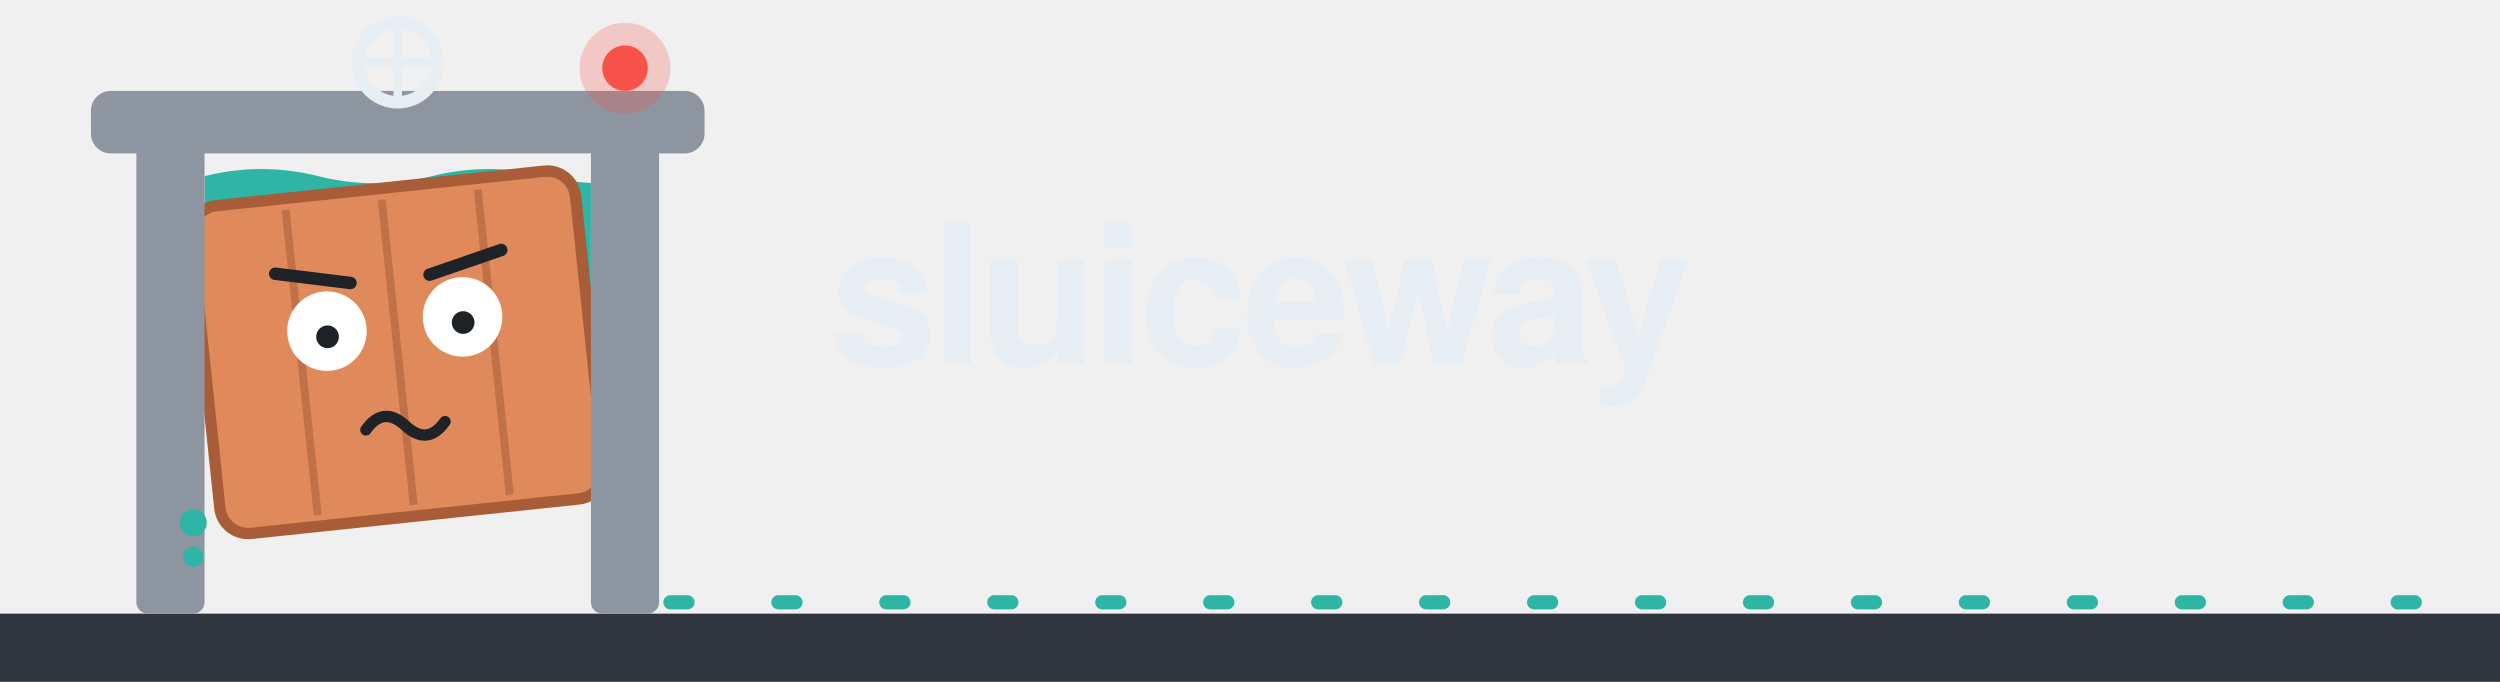
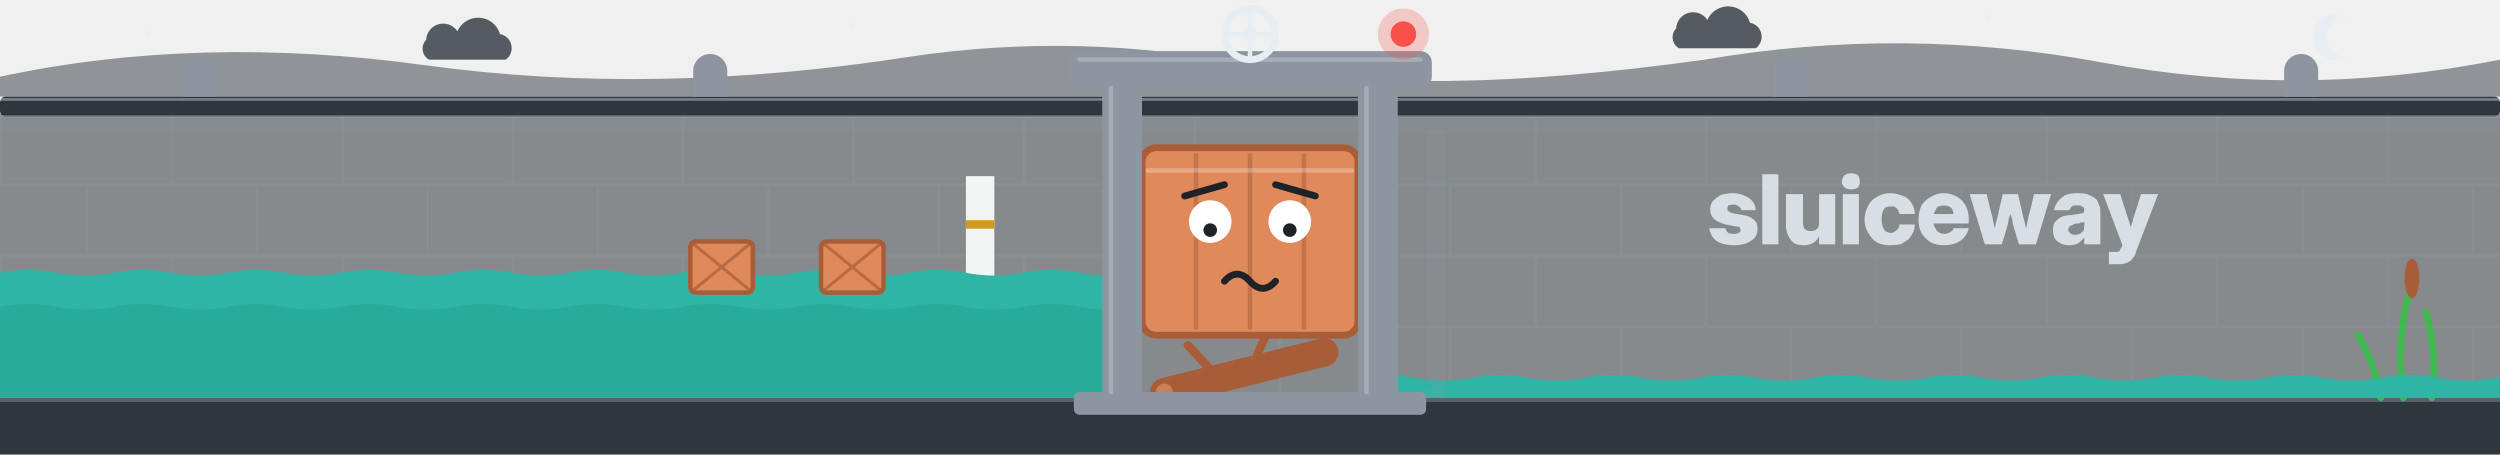
- <svg xmlns="http://www.w3.org/2000/svg" viewBox="0 0 440 120" width="440" height="120" role="img" aria-label="Sluiceway: something failed">
-   <style>.bob{animation:bob 2.6s ease-in-out infinite}.bob2{animation:bob 2.6s ease-in-out -1.1s infinite}.bob3{animation:bob 2.6s ease-in-out -1.9s infinite}@keyframes bob{50%{transform:translateY(-2.5px)}}.hop{animation:hop .9s ease-in-out infinite}.hop2{animation:hop .9s ease-in-out -.3s infinite}.hop3{animation:hop .9s ease-in-out -.6s infinite}@keyframes hop{0%,100%{transform:translateY(0)}40%{transform:translateY(-6px)}}.spin{transform-box:fill-box;transform-origin:center;animation:spin 2.4s linear infinite}@keyframes spin{to{transform:rotate(360deg)}}.wave{animation:wave 3.2s linear infinite}.fast{animation-duration:1.1s}.slow{animation-duration:6s}@keyframes wave{to{transform:translateX(-40px)}}.blink{animation:blink 1s steps(2,start) infinite}@keyframes blink{to{visibility:hidden}}.zz{animation:zz 3s ease-out infinite}.zz2{animation:zz 3s ease-out -1.5s infinite}@keyframes zz{0%{opacity:0;transform:translate(0,4px)}30%{opacity:1}100%{opacity:0;transform:translate(6px,-12px)}}.look{animation:look 4s ease-in-out infinite}@keyframes look{0%,40%{transform:translateX(-2px)}50%,90%{transform:translateX(2px)}100%{transform:translateX(-2px)}}.wag{transform-box:fill-box;transform-origin:0% 100%;animation:wag 1s ease-in-out infinite}@keyframes wag{50%{transform:rotate(-24deg)}}.puff{transform-box:fill-box;transform-origin:center;animation:puff 1.6s ease-in-out infinite}@keyframes puff{50%{transform:scale(1.035,1.01)}}.squirt{animation:squirt 1.2s ease-out infinite}.squirt2{animation:squirt 1.2s ease-out -.6s infinite}@keyframes squirt{0%{opacity:1;transform:translate(0,0)}100%{opacity:0;transform:translate(var(--dx,-12px),10px)}}.drift{animation:drift 14s linear infinite}@keyframes drift{from{transform:translateX(0)}to{transform:translateX(340px)}}.roll{animation:drift 9s linear infinite}.shake{animation:shake .5s ease-in-out infinite}@keyframes shake{25%{transform:translateX(-1.2px)}75%{transform:translateX(1.2px)}}@media (prefers-reduced-motion:reduce){*{animation:none!important}}</style>
-   <rect x="0" y="108" width="440" height="12" fill="#30363d" />
-   <path d="M118 106 h322" stroke="#2fb5a5" stroke-width="2.5" stroke-dasharray="3 16" stroke-linecap="round" />
+ <svg xmlns="http://www.w3.org/2000/svg" viewBox="0 0 880 160" width="880" height="160" role="img" aria-label="Sluiceway: something failed">
+   <style>.bob{animation:bob 2.6s ease-in-out infinite}.bob2{animation:bob 2.6s ease-in-out -1.1s infinite}.wave{animation:wave 3.2s linear infinite}.slow{animation-duration:6s}.blink{animation:blink 1s steps(2,start) infinite}.lid{transform-box:fill-box;transform-origin:center;animation:lid 5s ease-in-out infinite}.strain{animation:strain 1.2s ease-in-out infinite}.cloud{animation:cloud 40s ease-in-out infinite alternate}@keyframes bob{50%{transform:translateY(-2.5px)}}@keyframes wave{to{transform:translateX(40px)}}@keyframes blink{to{visibility:hidden}}@keyframes lid{0%,93%,100%{transform:scaleY(1)}96.5%{transform:scaleY(.08)}}@keyframes strain{50%{transform:translateY(1.6px)}}@keyframes cloud{to{transform:translateX(70px)}}@media (prefers-reduced-motion:reduce){*{animation:none!important}}</style>
+   <path d="M0 34V27q70 -15 150 -4t170 -3q60 -9 120 3t160 -2q70 -12 140 1t140 -1V34z" fill="#30363d" opacity=".5" />
+   <g fill="#30363d" opacity=".8">
+     <path class="cloud" d="M150 14a6 6 0 0 1 11 -3a8 8 0 0 1 15 1a5 5 0 0 1 2 9h-27a4.5 4.5 0 0 1 -1 -7z" />
+     <path class="cloud" d="M590 10a6 6 0 0 1 11 -3a8 8 0 0 1 15 1a5 5 0 0 1 2 9h-27a4.5 4.5 0 0 1 -1 -7z" />
+   </g>
+   <path d="M826 6a8 8 0 1 0 0 14a6.5 6.5 0 0 1 0 -14z" fill="#e6edf3" opacity=".85" />
+   <g fill="#e6edf3" opacity=".6">
+     <circle cx="300" cy="9" r="1" />
+     <circle cx="700" cy="6" r="1" />
+     <circle cx="52" cy="12" r="1" />
+   </g>
+   <rect y="40" width="880" height="100" fill="#30363d" opacity=".55" />
+   <g stroke="#8d96a0" opacity=".3">
+     <path d="M0 65H880M0 90H880M0 115H880" />
+     <path d="M0 52.5H880M0 102.5H880M30 77.5H880M30 127.5H880" stroke-width="25" stroke-dasharray="1 59" />
+   </g>
+   <rect y="41" width="880" height="6" fill="#8d96a0" opacity=".16" />
+   <rect y="34" width="880" height="7" rx="2" fill="#30363d" />
+   <path d="M0 35H880" stroke="#ffffff" opacity=".35" />
+   <path d="M0 41H880" stroke="#8d96a0" opacity=".5" />
+   <g fill="#8d96a0">
+     <path d="M64 34v-9a6 6 0 0 1 12 0v9z" />
+     <path d="M244 34v-9a6 6 0 0 1 12 0v9z" />
+     <path d="M624 34v-9a6 6 0 0 1 12 0v9z" />
+     <path d="M804 34v-9a6 6 0 0 1 12 0v9z" />
+   </g>
+   <rect y="140" width="880" height="20" fill="#30363d" />
+   <path d="M0 140.75H880" stroke="#8d96a0" stroke-width="1.5" opacity=".45" />
+   <rect x="340" y="62" width="10" height="72" fill="#ffffff" opacity=".9" />
+   <path d="M340 79h10M340 100h10M340 120h10" stroke="#d29922" stroke-width="3" />
+   <path transform="translate(601 86) scale(0.3333)" d="M28 1q-7 0-13-2q-6-2-9-6q-3-4-4-10h17q1 3 3 5q2 1 6 1q3 0 5-1q2-1 2-3q0-2-1-3q-2-1-5-1l-10-2q-7-2-11-5q-5-4-5-11q0-5 3-9q3-3 8-6q6-2 13-2q7 0 13 3q5 2 8 6q3 4 3 9h-15q0-2-3-4q-2-2-5-2q-4 0-6 1q-1 2-1 4q0 1 1 2q2 1 4 2l11 2q8 1 12 5q4 3 4 9q0 6-3 10q-4 4-9 6q-6 2-13 2zM75-74v74h-17v-74zM102 1q-6 0-10-2q-4-3-6-7q-3-5-3-12v-33h18v30q0 5 2 7q2 2 6 2q3 0 5-1q2-1 3-3q1-2 1-6v-29h17v53h-17v-14h3q-3 7-7 11q-5 4-12 4zM143 0v-53h17v53zM152-58q-4 0-7-2q-3-3-3-6q0-4 3-7q3-2 7-2q4 0 7 2q2 3 2 7q0 3-2 6q-3 2-7 2zM193 1q-8 0-14-3q-6-4-9-10q-4-6-4-14q0-8 4-15q3-6 9-9q6-4 14-4q6 0 11 2q4 1 8 4q3 3 5 7q2 4 2 9h-16q-1-2-1-3q-1-2-2-3q-1-1-3-2q-1 0-3 0q-3 0-6 1q-2 2-3 5q-1 3-1 8q0 4 1 7q1 3 3 5q3 2 6 2q2 0 3-1q2-1 3-2q1-1 2-2q0-2 1-4h16q0 5-2 9q-2 4-5 7q-4 3-8 5q-5 1-11 1zM250 1q-8 0-14-3q-6-4-10-10q-3-6-3-14q0-8 3-15q4-6 10-9q6-4 13-4q6 0 11 2q5 2 9 6q3 3 5 8q2 5 2 11v5h-48v-10h40l-8 2q0-4-1-6q-1-3-4-4q-2-1-5-1q-3 0-6 1q-2 1-3 4q-2 2-2 6v7q0 4 2 6q1 3 3 4q3 2 6 2q3 0 5-1q2-1 3-2q2-1 2-3h16q-1 5-5 10q-4 4-9 6q-6 2-12 2zM293 0l-16-53h18l4 17q2 6 3 12q1 6 3 12h-3q2-6 3-12q2-6 3-12l4-17h16l4 17q1 6 3 12q1 6 3 12h-2q1-6 2-12q1-6 3-12l4-17h18l-16 53h-18l-6-20q-1-3-1-6q-1-3-2-6q-1-3-1-6h3q-1 3-2 6q-1 3-2 6q0 3-1 6l-6 20zM383 1q-6 0-10-2q-4-2-6-5q-2-3-2-9q0-4 1-7q2-3 5-5q2-2 6-3q4-1 8-1q5-1 7-1q3-1 5-1q1-1 1-3q0-2-1-3q-1-1-3-2q-1 0-4 0q-2 0-4 0q-1 1-2 2q-1 2-2 3h-16q1-5 4-9q3-4 8-7q5-2 13-2q6 0 10 1q5 2 8 4q3 2 4 6q2 3 2 8v35h-17v-7q-2 2-4 4q-2 2-5 3q-3 1-6 1zM388-10q3 0 5-1q2-1 4-3q1-2 1-5v-5q-1 1-2 1q-1 0-2 0q-1 1-2 1q-2 0-3 0q-3 1-4 2q-2 0-3 2q-1 1-1 3q0 1 1 2q1 1 2 2q2 1 4 1zM424 21v-13h8q2 0 3-1q1 0 1-2q1-1 2-3v-2l-20-53h18l8 25q2 5 3 10q1 5 3 10h-5q1-5 2-10q2-5 3-10l8-25h18l-23 60q-1 5-4 8q-2 3-5 4q-4 2-8 2q-3 0-6 0q-3 0-6 0z" fill="#e6edf3" opacity=".85" />
+   <path d="M846 140q-3 -22 3 -40M856 140q2 -16 -2 -30M838 140q-2 -12 -8 -22" stroke="#3fb950" stroke-width="2.4" stroke-linecap="round" fill="none" />
+   <ellipse cx="849" cy="98" rx="2.6" ry="7" fill="#a85d38" />
  <clipPath id="c1">
-     <rect x="36" y="23" width="68" height="37" />
+     <rect x="0" y="88" width="402" height="52" />
  </clipPath>
  <g clip-path="url(#c1)">
-     <g class="wave ">
-       <path d="M36 31 q10 -2.5 20 0 t20 0 t20 0 t20 0 t20 0 t20 0 t20 0 V62 H36 Z" fill="#2fb5a5" opacity="1" />
+     <g class="wave">
+       <path d="M-40 96q10 -2 20 0t20 0t20 0t20 0t20 0t20 0t20 0t20 0t20 0t20 0t20 0t20 0t20 0t20 0t20 0t20 0t20 0t20 0t20 0t20 0t20 0t20 0t20 0t20 0V140H-40Z" fill="#2fb5a5" />
    </g>
  </g>
-   <g transform="rotate(-6 70 62)">
-     <g class="shake">
-       <rect x="36" y="33" width="68" height="58" rx="5" fill="#e08a5c" />
-       <path d="M53 35 v54 M70 35 v54 M87 35 v54" stroke="#a85d38" stroke-width="1.4" opacity=".55" />
-       <rect x="36" y="33" width="68" height="58" rx="5" fill="none" stroke="#a85d38" stroke-width="2" />
-       <circle cx="58" cy="57" r="7" fill="#ffffff" />
-       <circle cx="82" cy="57" r="7" fill="#ffffff" />
-       <circle cx="58" cy="58" r="2" fill="#1f2328" />
-       <circle cx="82" cy="58" r="2" fill="#1f2328" />
-       <path d="M50 46 l13 3 M90 46 l-13 3" stroke="#1f2328" stroke-width="2.2" stroke-linecap="round" />
-       <path d="M63 75 q3.5 -4 7 0 t7 0" stroke="#1f2328" stroke-width="2" fill="none" stroke-linecap="round" />
+   <clipPath id="c2">
+     <rect x="0" y="100" width="402" height="40" />
+   </clipPath>
+   <g clip-path="url(#c2)">
+     <g class="wave slow">
+       <path d="M-40 108q10 -2 20 0t20 0t20 0t20 0t20 0t20 0t20 0t20 0t20 0t20 0t20 0t20 0t20 0t20 0t20 0t20 0t20 0t20 0t20 0t20 0t20 0t20 0t20 0t20 0V140H-40Z" fill="#178f82" opacity="0.28" />
    </g>
  </g>
-   <rect x="24" y="24" width="12" height="84" rx="2" fill="#8d96a0" />
-   <rect x="104" y="24" width="12" height="84" rx="2" fill="#8d96a0" />
-   <rect x="16" y="16" width="108" height="11" rx="3.5" fill="#8d96a0" />
-   <g transform="translate(70 11)">
-     <g class="">
-       <circle r="7" fill="none" stroke="#e6edf3" stroke-width="2.2" />
-       <path d="M-7 0 h14 M0 -7 v14" stroke="#e6edf3" stroke-width="1.5" />
+   <clipPath id="c3">
+     <rect x="478" y="125" width="402" height="15" />
+   </clipPath>
+   <g clip-path="url(#c3)">
+     <g class="wave">
+       <path d="M438 133q10 -2 20 0t20 0t20 0t20 0t20 0t20 0t20 0t20 0t20 0t20 0t20 0t20 0t20 0t20 0t20 0t20 0t20 0t20 0t20 0t20 0t20 0t20 0t20 0t20 0V140H438Z" fill="#2fb5a5" />
    </g>
  </g>
-   <circle class="blink" cx="110" cy="12" r="8" fill="#f85149" opacity=".25" />
-   <circle cx="110" cy="12" r="4" fill="#f85149" />
-   <g fill="#2fb5a5">
-     <circle class="squirt" cx="34" cy="92" r="2.4" />
-     <circle class="squirt2" cx="34" cy="98" r="1.8" />
+   <clipPath id="c4">
+     <rect x="478" y="135" width="402" height="5" />
+   </clipPath>
+   <g clip-path="url(#c4)">
+     <g class="wave slow">
+       <path d="M438 143q10 -2 20 0t20 0t20 0t20 0t20 0t20 0t20 0t20 0t20 0t20 0t20 0t20 0t20 0t20 0t20 0t20 0t20 0t20 0t20 0t20 0t20 0t20 0t20 0t20 0V140H438Z" fill="#178f82" opacity="0.28" />
+     </g>
  </g>
-   <text x="146" y="64" font-family="-apple-system,BlinkMacSystemFont,'Segoe UI',Helvetica,Arial,sans-serif" font-size="34" font-weight="800" letter-spacing="-1" fill="#e6edf3">sluiceway</text>
+   <g transform="translate(300 100)">
+     <g class="bob">
+       <rect x="-11" y="-15" width="22" height="18" rx="2" fill="#e08a5c" stroke="#a85d38" stroke-width="1.6" />
+       <path d="M-11 -15l22 18M11 -15l-22 18" stroke="#a85d38" stroke-width="1.1" opacity=".7" />
+     </g>
+   </g>
+   <g transform="translate(254 100)">
+     <g class="bob2">
+       <rect x="-11" y="-15" width="22" height="18" rx="2" fill="#e08a5c" stroke="#a85d38" stroke-width="1.6" />
+       <path d="M-11 -15l22 18M11 -15l-22 18" stroke="#a85d38" stroke-width="1.1" opacity=".7" />
+     </g>
+   </g>
+   <g transform="translate(438 131) rotate(-14)">
+     <rect x="-34" y="-5" width="68" height="10" rx="5" fill="#a85d38" />
+     <circle cx="-29" r="3" fill="#e08a5c" opacity=".7" />
+     <path d="M6 -5l10 -13M-12 -5l-5 -9" stroke="#a85d38" stroke-width="3" stroke-linecap="round" />
+   </g>
+   <path d="M502 46h7v94h-7z" fill="#8d96a0" opacity=".16" />
+   <g class="strain">
+     <rect x="402" y="52" width="76" height="66" rx="5" fill="#e08a5c" />
+     <path d="M421 54v62M440 54v62M459 54v62" stroke="#a85d38" stroke-width="1.6" opacity=".5" />
+     <path d="M404 60h72" stroke="#ffffff" stroke-width="1.6" opacity=".25" stroke-linecap="round" />
+     <rect x="402" y="52" width="76" height="66" rx="5" fill="none" stroke="#a85d38" stroke-width="2.4" />
+     <g class="lid">
+       <g fill="#ffffff">
+         <circle cx="426" cy="78" r="7.5" />
+         <circle cx="454" cy="78" r="7.5" />
+       </g>
+       <g fill="#1f2328">
+         <circle cx="426" cy="81" r="2.4" />
+         <circle cx="454" cy="81" r="2.4" />
+       </g>
+     </g>
+     <path d="M417 69l14 -4M463 69l-14 -4M431 99q4.5 -5 9 0t9 0" stroke="#1f2328" stroke-width="2.4" fill="none" stroke-linecap="round" />
+   </g>
+   <g fill="#8d96a0">
+     <rect x="378" y="138" width="124" height="8" rx="2" />
+     <rect x="388" y="26" width="14" height="114" rx="2" />
+     <rect x="478" y="26" width="14" height="114" rx="2" />
+     <rect x="376" y="18" width="128" height="13" rx="4" />
+   </g>
+   <path d="M391 31v107M481 31v107M380 21h120" stroke="#ffffff" stroke-width="1.6" opacity=".22" stroke-linecap="round" />
+   <g transform="translate(440 12)">
+     <g>
+       <circle r="9" fill="none" stroke="#e6edf3" stroke-width="2.4" />
+       <path d="M-9 0h18M0 -9v18" stroke="#e6edf3" stroke-width="1.6" />
+       <circle r="2.4" fill="#e6edf3" />
+     </g>
+   </g>
+   <circle class="blink" cx="494" cy="12" r="9" fill="#f85149" opacity=".25" />
+   <circle cx="494" cy="12" r="4.5" fill="#f85149" />
+   <path d="M500 136h330" stroke="#2fb5a5" stroke-width="2.4" stroke-dasharray="3 16" stroke-linecap="round" />
</svg>
